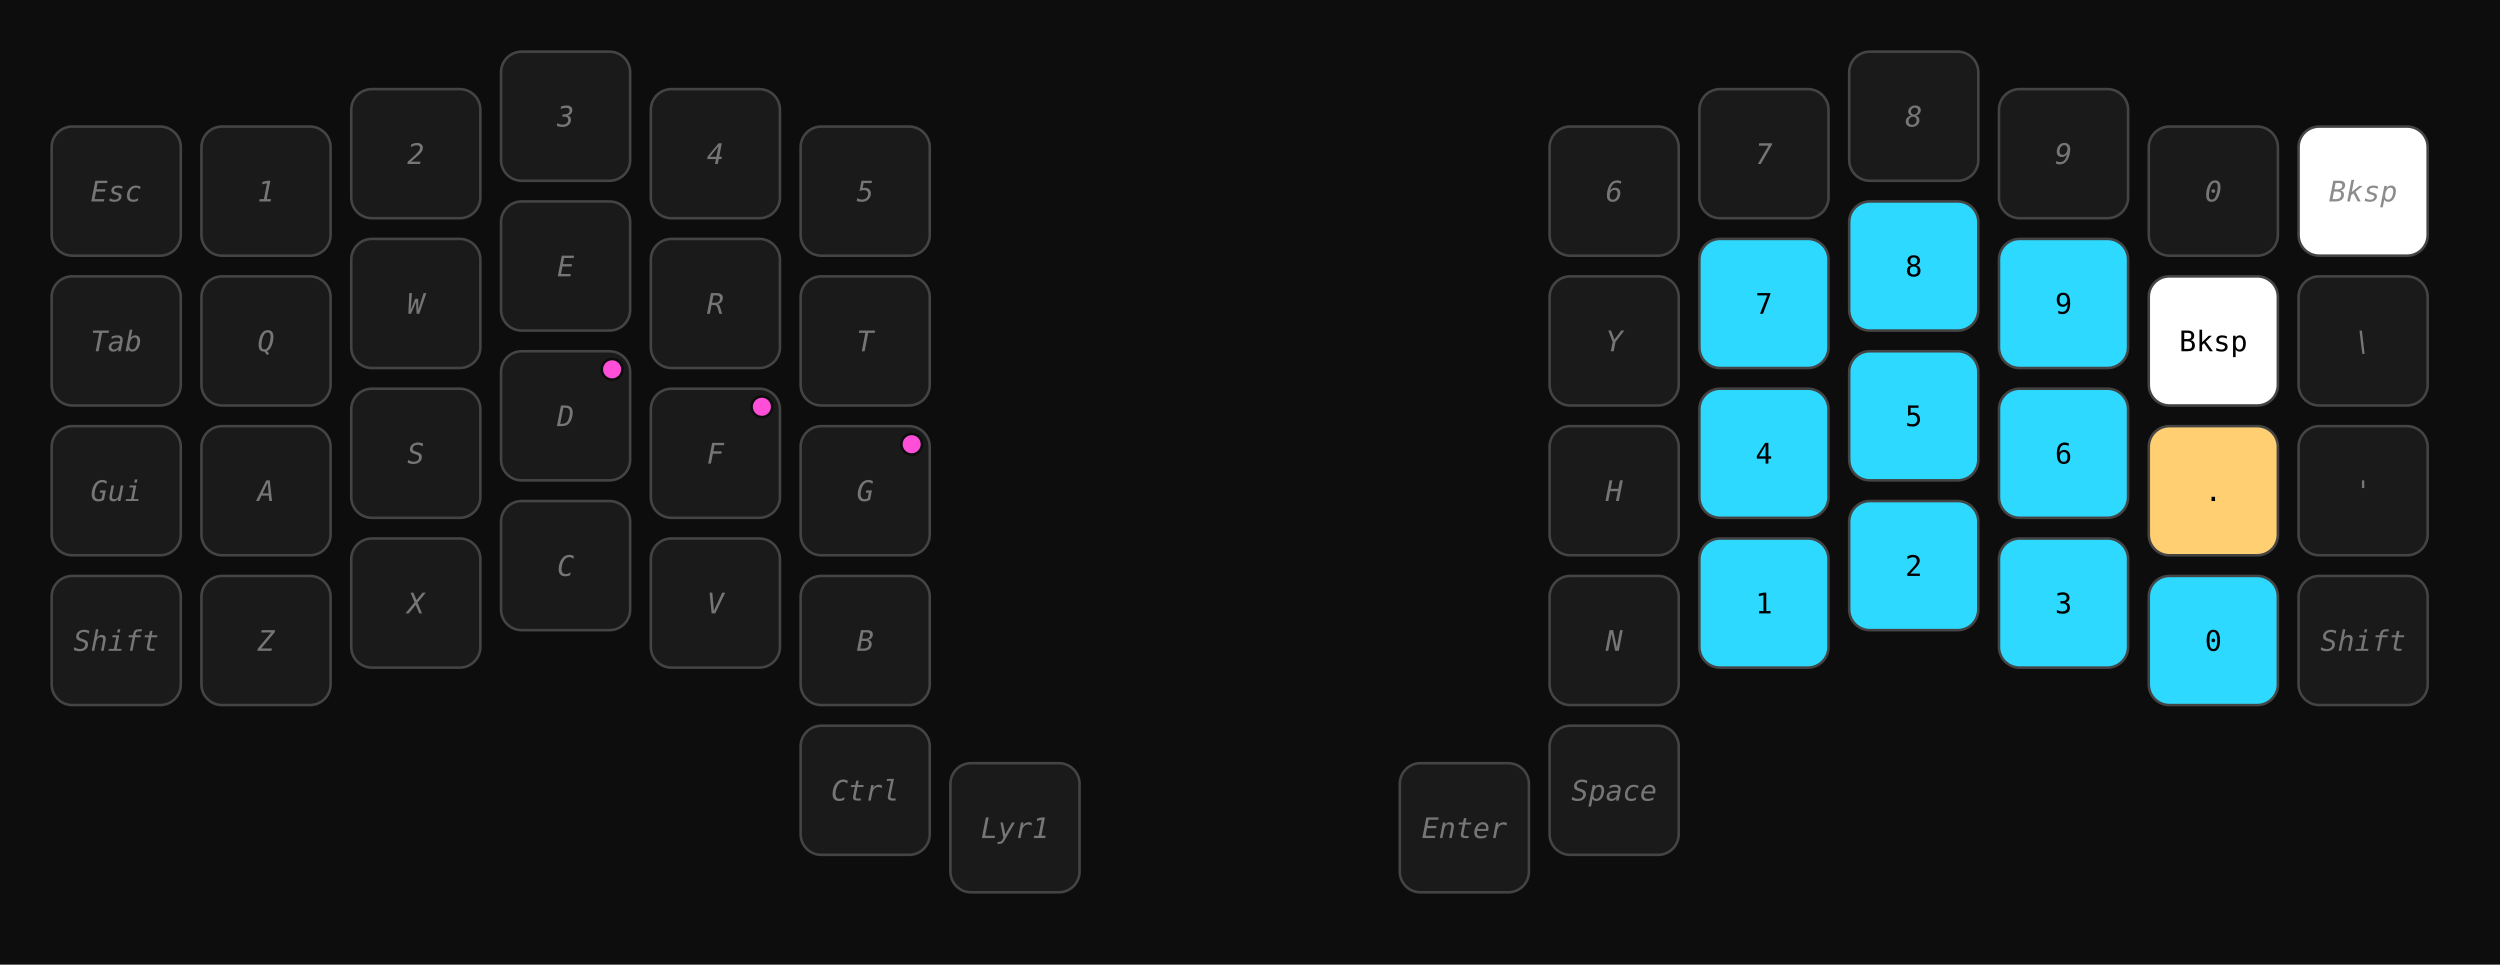
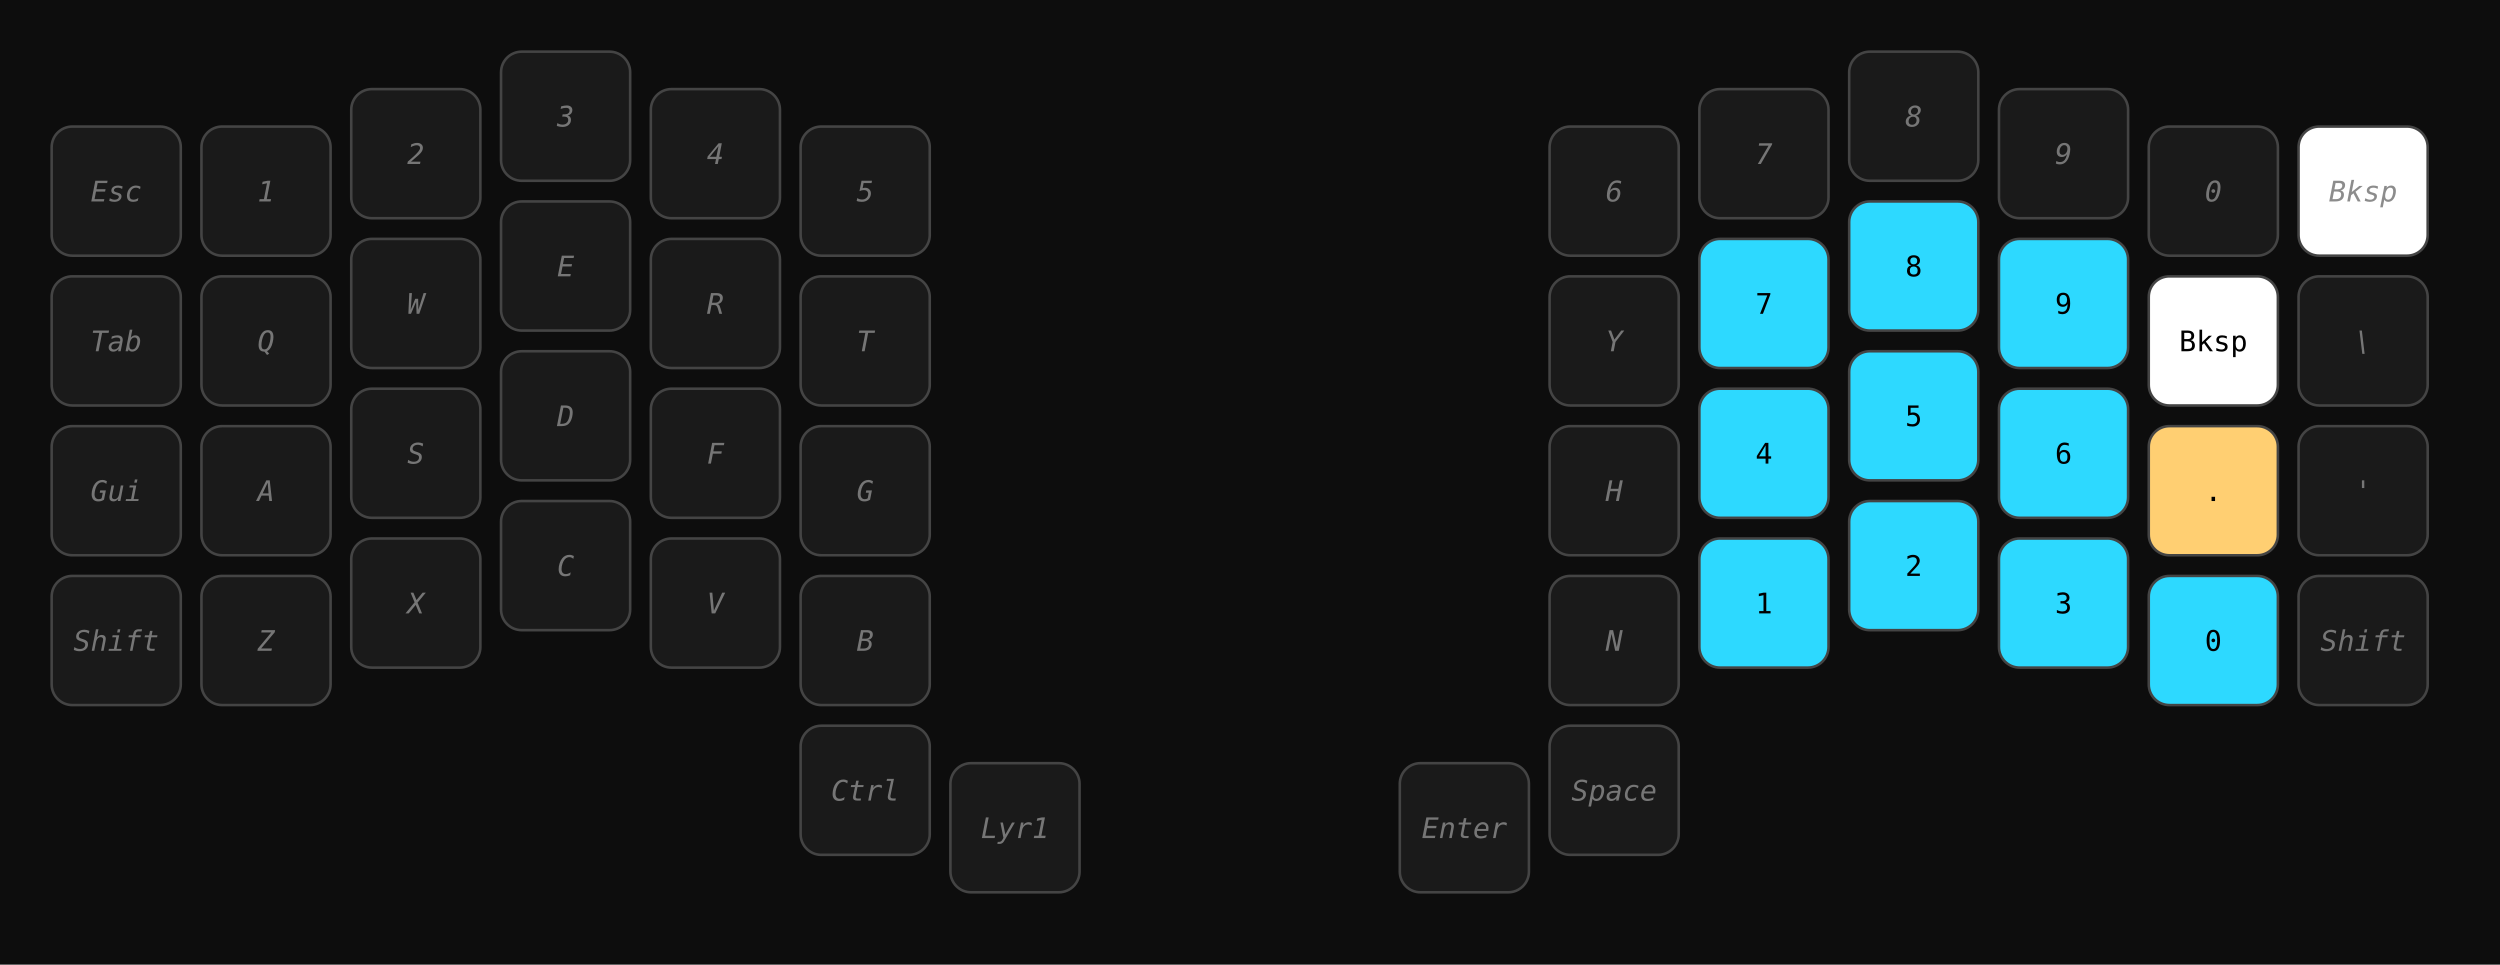
<svg xmlns="http://www.w3.org/2000/svg" width="968" height="373.5" viewBox="0 0 968 373.5" font-family="monospace">
  <rect width="100%" height="100%" fill="#0d0d0d" />
  <rect x="20" y="49.0" width="50" height="50" rx="8" fill="#1a1a1a" stroke="#444" stroke-width="1" />
  <text x="45.0" y="78.0" text-anchor="middle" font-size="11" fill="#e8e8e8" fill-opacity="0.45" font-style="italic">Esc</text>
  <rect x="78" y="49.0" width="50" height="50" rx="8" fill="#1a1a1a" stroke="#444" stroke-width="1" />
  <text x="103.0" y="78.0" text-anchor="middle" font-size="11" fill="#e8e8e8" fill-opacity="0.45" font-style="italic">1</text>
  <rect x="136" y="34.5" width="50" height="50" rx="8" fill="#1a1a1a" stroke="#444" stroke-width="1" />
  <text x="161.0" y="63.5" text-anchor="middle" font-size="11" fill="#e8e8e8" fill-opacity="0.45" font-style="italic">2</text>
  <rect x="194" y="20" width="50" height="50" rx="8" fill="#1a1a1a" stroke="#444" stroke-width="1" />
  <text x="219.0" y="49.0" text-anchor="middle" font-size="11" fill="#e8e8e8" fill-opacity="0.45" font-style="italic">3</text>
  <rect x="252" y="34.5" width="50" height="50" rx="8" fill="#1a1a1a" stroke="#444" stroke-width="1" />
  <text x="277.0" y="63.5" text-anchor="middle" font-size="11" fill="#e8e8e8" fill-opacity="0.45" font-style="italic">4</text>
  <rect x="310" y="49.0" width="50" height="50" rx="8" fill="#1a1a1a" stroke="#444" stroke-width="1" />
  <text x="335.0" y="78.0" text-anchor="middle" font-size="11" fill="#e8e8e8" fill-opacity="0.45" font-style="italic">5</text>
  <rect x="600" y="49.0" width="50" height="50" rx="8" fill="#1a1a1a" stroke="#444" stroke-width="1" />
  <text x="625.0" y="78.0" text-anchor="middle" font-size="11" fill="#e8e8e8" fill-opacity="0.45" font-style="italic">6</text>
  <rect x="658" y="34.5" width="50" height="50" rx="8" fill="#1a1a1a" stroke="#444" stroke-width="1" />
  <text x="683.0" y="63.5" text-anchor="middle" font-size="11" fill="#e8e8e8" fill-opacity="0.45" font-style="italic">7</text>
  <rect x="716" y="20" width="50" height="50" rx="8" fill="#1a1a1a" stroke="#444" stroke-width="1" />
  <text x="741.0" y="49.0" text-anchor="middle" font-size="11" fill="#e8e8e8" fill-opacity="0.45" font-style="italic">8</text>
  <rect x="774" y="34.5" width="50" height="50" rx="8" fill="#1a1a1a" stroke="#444" stroke-width="1" />
  <text x="799.0" y="63.5" text-anchor="middle" font-size="11" fill="#e8e8e8" fill-opacity="0.45" font-style="italic">9</text>
  <rect x="832" y="49.0" width="50" height="50" rx="8" fill="#1a1a1a" stroke="#444" stroke-width="1" />
  <text x="857.0" y="78.0" text-anchor="middle" font-size="11" fill="#e8e8e8" fill-opacity="0.45" font-style="italic">0</text>
  <rect x="890" y="49.0" width="50" height="50" rx="8" fill="#ffffff" stroke="#444" stroke-width="1" />
  <text x="915.0" y="78.0" text-anchor="middle" font-size="11" fill="#000000" fill-opacity="0.45" font-style="italic">Bksp</text>
  <rect x="20" y="107.0" width="50" height="50" rx="8" fill="#1a1a1a" stroke="#444" stroke-width="1" />
  <text x="45.0" y="136.0" text-anchor="middle" font-size="11" fill="#e8e8e8" fill-opacity="0.45" font-style="italic">Tab</text>
  <rect x="78" y="107.0" width="50" height="50" rx="8" fill="#1a1a1a" stroke="#444" stroke-width="1" />
  <text x="103.0" y="136.0" text-anchor="middle" font-size="11" fill="#e8e8e8" fill-opacity="0.45" font-style="italic">Q</text>
  <rect x="136" y="92.5" width="50" height="50" rx="8" fill="#1a1a1a" stroke="#444" stroke-width="1" />
  <text x="161.0" y="121.5" text-anchor="middle" font-size="11" fill="#e8e8e8" fill-opacity="0.45" font-style="italic">W</text>
  <rect x="194" y="78" width="50" height="50" rx="8" fill="#1a1a1a" stroke="#444" stroke-width="1" />
  <text x="219.0" y="107.0" text-anchor="middle" font-size="11" fill="#e8e8e8" fill-opacity="0.45" font-style="italic">E</text>
  <rect x="252" y="92.5" width="50" height="50" rx="8" fill="#1a1a1a" stroke="#444" stroke-width="1" />
  <text x="277.0" y="121.5" text-anchor="middle" font-size="11" fill="#e8e8e8" fill-opacity="0.45" font-style="italic">R</text>
  <rect x="310" y="107.0" width="50" height="50" rx="8" fill="#1a1a1a" stroke="#444" stroke-width="1" />
  <text x="335.0" y="136.0" text-anchor="middle" font-size="11" fill="#e8e8e8" fill-opacity="0.45" font-style="italic">T</text>
  <rect x="600" y="107.0" width="50" height="50" rx="8" fill="#1a1a1a" stroke="#444" stroke-width="1" />
  <text x="625.0" y="136.0" text-anchor="middle" font-size="11" fill="#e8e8e8" fill-opacity="0.45" font-style="italic">Y</text>
  <rect x="658" y="92.5" width="50" height="50" rx="8" fill="#2dd9ff" stroke="#444" stroke-width="1" />
  <text x="683.0" y="121.5" text-anchor="middle" font-size="11" fill="#000000">7</text>
  <rect x="716" y="78" width="50" height="50" rx="8" fill="#2dd9ff" stroke="#444" stroke-width="1" />
  <text x="741.0" y="107.0" text-anchor="middle" font-size="11" fill="#000000">8</text>
  <rect x="774" y="92.5" width="50" height="50" rx="8" fill="#2dd9ff" stroke="#444" stroke-width="1" />
  <text x="799.0" y="121.5" text-anchor="middle" font-size="11" fill="#000000">9</text>
  <rect x="832" y="107.0" width="50" height="50" rx="8" fill="#ffffff" stroke="#444" stroke-width="1" />
  <text x="857.0" y="136.0" text-anchor="middle" font-size="11" fill="#000000">Bksp</text>
  <rect x="890" y="107.0" width="50" height="50" rx="8" fill="#1a1a1a" stroke="#444" stroke-width="1" />
  <text x="915.0" y="136.0" text-anchor="middle" font-size="11" fill="#e8e8e8" fill-opacity="0.45" font-style="italic">\</text>
  <rect x="20" y="165.0" width="50" height="50" rx="8" fill="#1a1a1a" stroke="#444" stroke-width="1" />
  <text x="45.0" y="194.0" text-anchor="middle" font-size="11" fill="#e8e8e8" fill-opacity="0.45" font-style="italic">Gui</text>
  <rect x="78" y="165.0" width="50" height="50" rx="8" fill="#1a1a1a" stroke="#444" stroke-width="1" />
  <text x="103.0" y="194.0" text-anchor="middle" font-size="11" fill="#e8e8e8" fill-opacity="0.45" font-style="italic">A</text>
  <rect x="136" y="150.5" width="50" height="50" rx="8" fill="#1a1a1a" stroke="#444" stroke-width="1" />
  <text x="161.0" y="179.5" text-anchor="middle" font-size="11" fill="#e8e8e8" fill-opacity="0.45" font-style="italic">S</text>
  <rect x="194" y="136" width="50" height="50" rx="8" fill="#1a1a1a" stroke="#444" stroke-width="1" />
  <text x="219.0" y="165.0" text-anchor="middle" font-size="11" fill="#e8e8e8" fill-opacity="0.45" font-style="italic">D</text>
-   <circle cx="237" cy="143" r="4" fill="#ff4fd8" stroke="#0d0d0d" stroke-width="1" />
  <rect x="252" y="150.5" width="50" height="50" rx="8" fill="#1a1a1a" stroke="#444" stroke-width="1" />
  <text x="277.0" y="179.5" text-anchor="middle" font-size="11" fill="#e8e8e8" fill-opacity="0.45" font-style="italic">F</text>
-   <circle cx="295" cy="157.5" r="4" fill="#ff4fd8" stroke="#0d0d0d" stroke-width="1" />
  <rect x="310" y="165.0" width="50" height="50" rx="8" fill="#1a1a1a" stroke="#444" stroke-width="1" />
  <text x="335.0" y="194.0" text-anchor="middle" font-size="11" fill="#e8e8e8" fill-opacity="0.45" font-style="italic">G</text>
-   <circle cx="353" cy="172.0" r="4" fill="#ff4fd8" stroke="#0d0d0d" stroke-width="1" />
  <rect x="600" y="165.0" width="50" height="50" rx="8" fill="#1a1a1a" stroke="#444" stroke-width="1" />
  <text x="625.0" y="194.0" text-anchor="middle" font-size="11" fill="#e8e8e8" fill-opacity="0.45" font-style="italic">H</text>
  <rect x="658" y="150.5" width="50" height="50" rx="8" fill="#2dd9ff" stroke="#444" stroke-width="1" />
  <text x="683.0" y="179.5" text-anchor="middle" font-size="11" fill="#000000">4</text>
  <rect x="716" y="136" width="50" height="50" rx="8" fill="#2dd9ff" stroke="#444" stroke-width="1" />
  <text x="741.0" y="165.0" text-anchor="middle" font-size="11" fill="#000000">5</text>
  <rect x="774" y="150.5" width="50" height="50" rx="8" fill="#2dd9ff" stroke="#444" stroke-width="1" />
  <text x="799.0" y="179.5" text-anchor="middle" font-size="11" fill="#000000">6</text>
  <rect x="832" y="165.0" width="50" height="50" rx="8" fill="#ffcf72" stroke="#444" stroke-width="1" />
  <text x="857.0" y="194.0" text-anchor="middle" font-size="11" fill="#000000">.</text>
  <rect x="890" y="165.0" width="50" height="50" rx="8" fill="#1a1a1a" stroke="#444" stroke-width="1" />
  <text x="915.0" y="194.0" text-anchor="middle" font-size="11" fill="#e8e8e8" fill-opacity="0.45" font-style="italic">'</text>
  <rect x="20" y="223.0" width="50" height="50" rx="8" fill="#1a1a1a" stroke="#444" stroke-width="1" />
  <text x="45.0" y="252.0" text-anchor="middle" font-size="11" fill="#e8e8e8" fill-opacity="0.45" font-style="italic">Shift</text>
  <rect x="78" y="223.0" width="50" height="50" rx="8" fill="#1a1a1a" stroke="#444" stroke-width="1" />
  <text x="103.0" y="252.0" text-anchor="middle" font-size="11" fill="#e8e8e8" fill-opacity="0.45" font-style="italic">Z</text>
  <rect x="136" y="208.5" width="50" height="50" rx="8" fill="#1a1a1a" stroke="#444" stroke-width="1" />
  <text x="161.0" y="237.5" text-anchor="middle" font-size="11" fill="#e8e8e8" fill-opacity="0.45" font-style="italic">X</text>
  <rect x="194" y="194" width="50" height="50" rx="8" fill="#1a1a1a" stroke="#444" stroke-width="1" />
  <text x="219.0" y="223.0" text-anchor="middle" font-size="11" fill="#e8e8e8" fill-opacity="0.45" font-style="italic">C</text>
  <rect x="252" y="208.5" width="50" height="50" rx="8" fill="#1a1a1a" stroke="#444" stroke-width="1" />
  <text x="277.0" y="237.5" text-anchor="middle" font-size="11" fill="#e8e8e8" fill-opacity="0.45" font-style="italic">V</text>
  <rect x="310" y="223.0" width="50" height="50" rx="8" fill="#1a1a1a" stroke="#444" stroke-width="1" />
  <text x="335.0" y="252.0" text-anchor="middle" font-size="11" fill="#e8e8e8" fill-opacity="0.45" font-style="italic">B</text>
  <rect x="600" y="223.0" width="50" height="50" rx="8" fill="#1a1a1a" stroke="#444" stroke-width="1" />
  <text x="625.0" y="252.0" text-anchor="middle" font-size="11" fill="#e8e8e8" fill-opacity="0.45" font-style="italic">N</text>
  <rect x="658" y="208.5" width="50" height="50" rx="8" fill="#2dd9ff" stroke="#444" stroke-width="1" />
  <text x="683.0" y="237.5" text-anchor="middle" font-size="11" fill="#000000">1</text>
  <rect x="716" y="194" width="50" height="50" rx="8" fill="#2dd9ff" stroke="#444" stroke-width="1" />
  <text x="741.0" y="223.0" text-anchor="middle" font-size="11" fill="#000000">2</text>
  <rect x="774" y="208.5" width="50" height="50" rx="8" fill="#2dd9ff" stroke="#444" stroke-width="1" />
  <text x="799.0" y="237.5" text-anchor="middle" font-size="11" fill="#000000">3</text>
  <rect x="832" y="223.0" width="50" height="50" rx="8" fill="#2dd9ff" stroke="#444" stroke-width="1" />
  <text x="857.0" y="252.0" text-anchor="middle" font-size="11" fill="#000000">0</text>
  <rect x="890" y="223.0" width="50" height="50" rx="8" fill="#1a1a1a" stroke="#444" stroke-width="1" />
  <text x="915.0" y="252.0" text-anchor="middle" font-size="11" fill="#e8e8e8" fill-opacity="0.45" font-style="italic">Shift</text>
  <rect x="310" y="281.0" width="50" height="50" rx="8" fill="#1a1a1a" stroke="#444" stroke-width="1" />
  <text x="335.0" y="310.0" text-anchor="middle" font-size="11" fill="#e8e8e8" fill-opacity="0.45" font-style="italic">Ctrl</text>
  <rect x="368" y="295.5" width="50" height="50" rx="8" fill="#1a1a1a" stroke="#444" stroke-width="1" />
  <text x="393.0" y="324.5" text-anchor="middle" font-size="11" fill="#e8e8e8" fill-opacity="0.45" font-style="italic">Lyr1</text>
  <rect x="542" y="295.5" width="50" height="50" rx="8" fill="#1a1a1a" stroke="#444" stroke-width="1" />
  <text x="567.0" y="324.5" text-anchor="middle" font-size="11" fill="#e8e8e8" fill-opacity="0.45" font-style="italic">Enter</text>
  <rect x="600" y="281.0" width="50" height="50" rx="8" fill="#1a1a1a" stroke="#444" stroke-width="1" />
  <text x="625.0" y="310.0" text-anchor="middle" font-size="11" fill="#e8e8e8" fill-opacity="0.45" font-style="italic">Space</text>
</svg>
